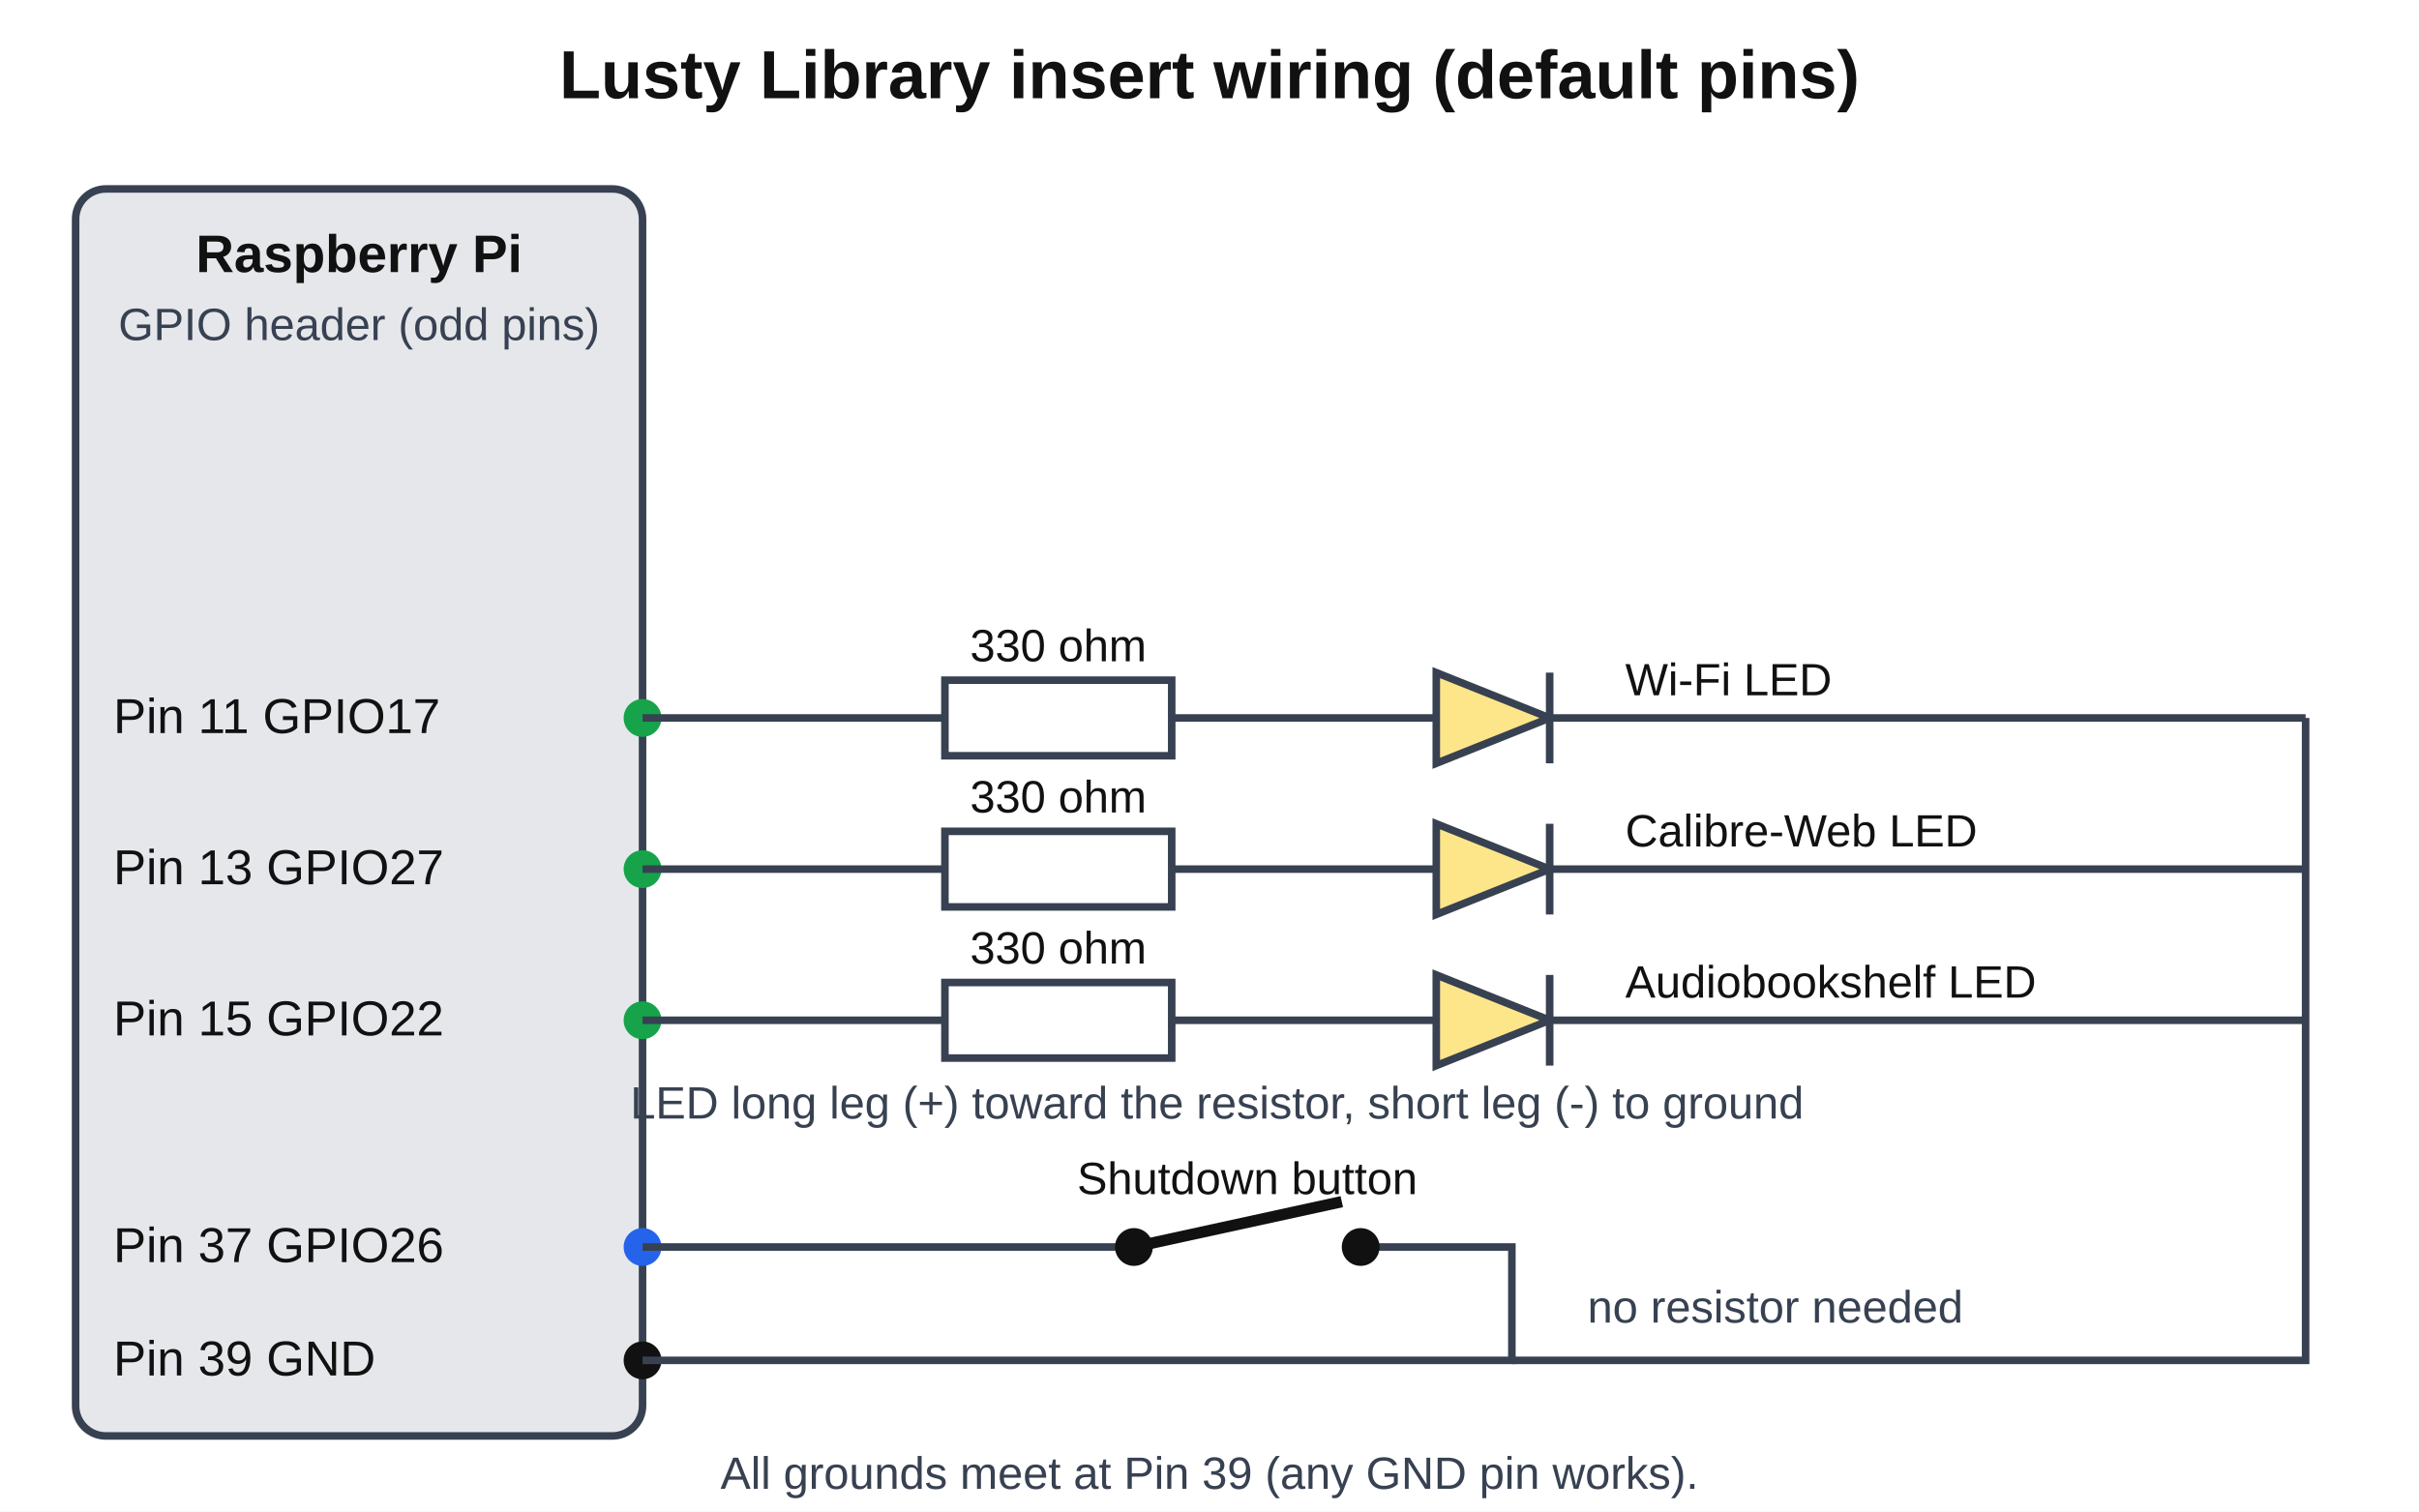
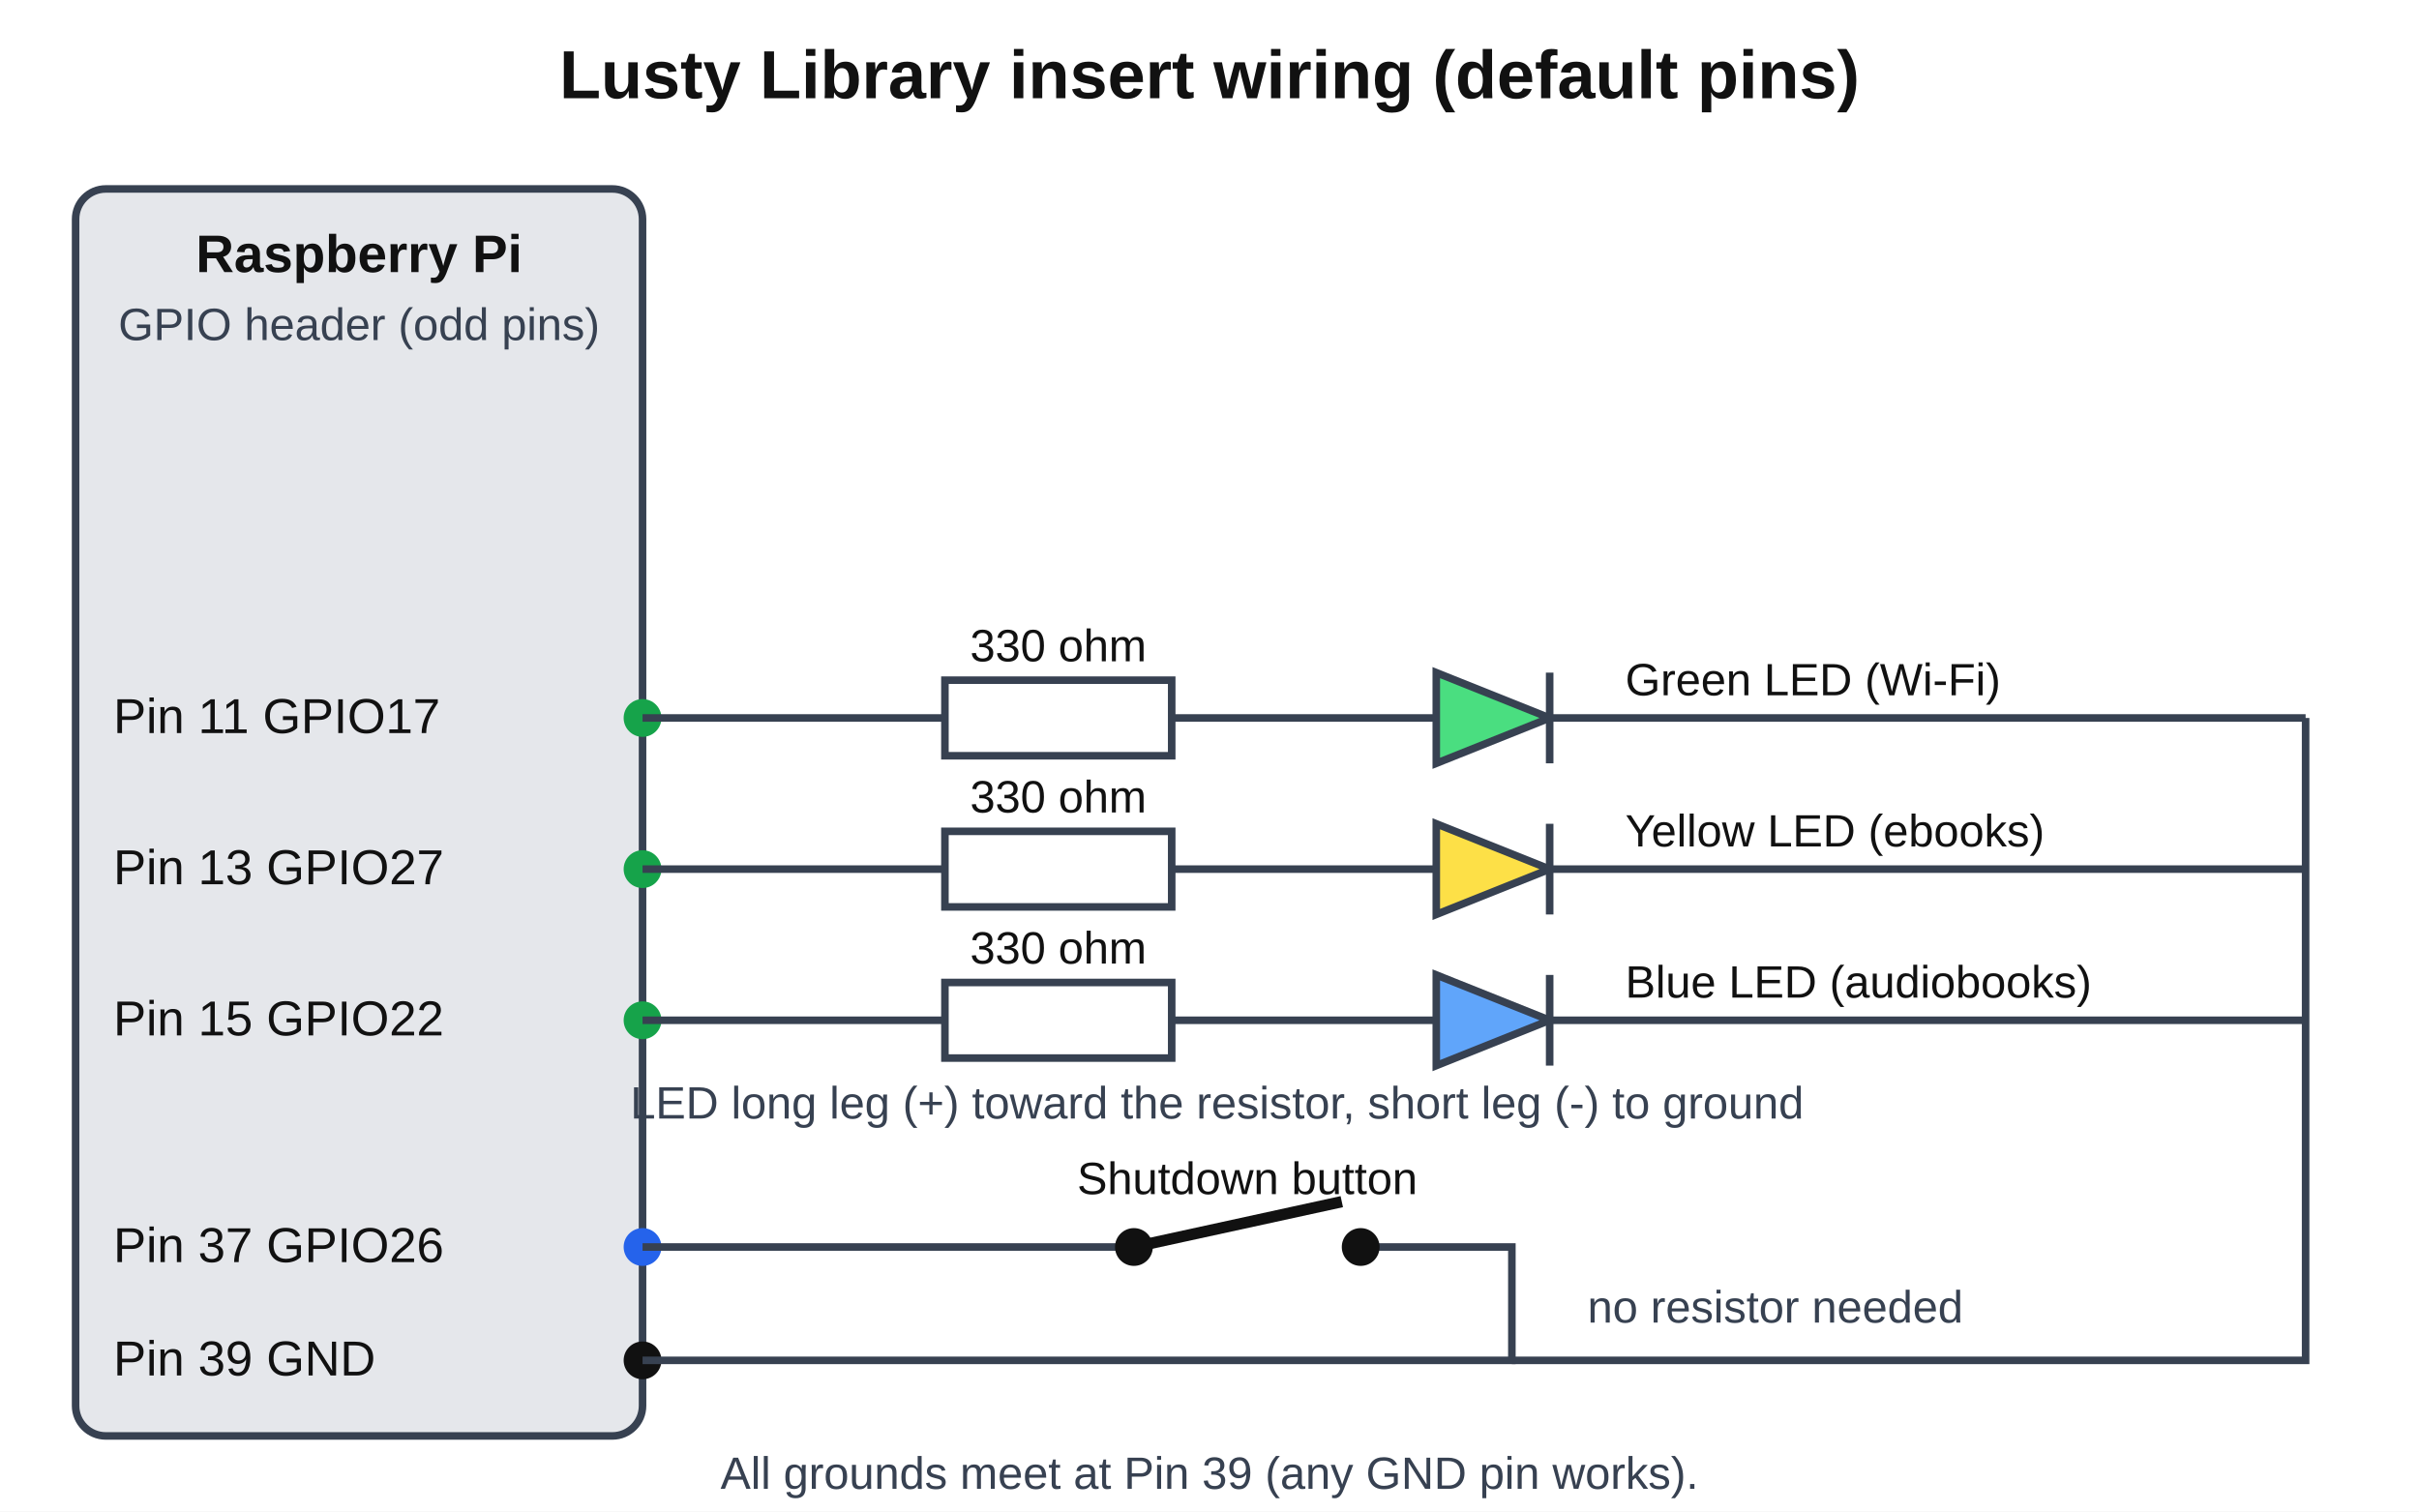
<svg xmlns="http://www.w3.org/2000/svg" viewBox="0 0 640 400" font-family="system-ui,Arial,sans-serif" font-size="14">
  <rect width="640" height="400" fill="#ffffff" />
  <text x="320" y="26" text-anchor="middle" font-size="18" font-weight="700" fill="#111">Lusty Library insert wiring (default pins)</text>
  <rect x="20" y="50" width="150" height="330" rx="8" fill="#e5e7eb" stroke="#374151" stroke-width="2" />
  <text x="95" y="72" text-anchor="middle" font-weight="700" fill="#111">Raspberry Pi</text>
  <text x="95" y="90" text-anchor="middle" font-size="12" fill="#374151">GPIO header (odd pins)</text>
  <g fill="#111" font-size="13">
    <circle cx="170" cy="190" r="5" fill="#16a34a" />
    <text x="30" y="194">Pin 11  GPIO17</text>
    <circle cx="170" cy="230" r="5" fill="#16a34a" />
    <text x="30" y="234">Pin 13  GPIO27</text>
    <circle cx="170" cy="270" r="5" fill="#16a34a" />
    <text x="30" y="274">Pin 15  GPIO22</text>
    <circle cx="170" cy="330" r="5" fill="#2563eb" />
    <text x="30" y="334">Pin 37  GPIO26</text>
    <circle cx="170" cy="360" r="5" fill="#111" />
    <text x="30" y="364">Pin 39  GND</text>
  </g>
  <g stroke="#374151" stroke-width="2" fill="none">
    <path d="M170 190 H250" />
    <path d="M170 230 H250" />
    <path d="M170 270 H250" />
    <rect x="250" y="180" width="60" height="20" fill="#fff" />
    <rect x="250" y="220" width="60" height="20" fill="#fff" />
    <rect x="250" y="260" width="60" height="20" fill="#fff" />
    <path d="M310 190 H380" />
    <path d="M310 230 H380" />
    <path d="M310 270 H380" />
    <path d="M410 190 H610" />
    <path d="M410 230 H610" />
    <path d="M410 270 H610" />
    <path d="M610 190 V360 H400" />
  </g>
  <g fill="#111" font-size="12" text-anchor="middle">
    <text x="280" y="175">330 ohm</text>
    <text x="280" y="215">330 ohm</text>
    <text x="280" y="255">330 ohm</text>
  </g>
-   <g fill="#fde68a" stroke="#374151" stroke-width="2">
-     <polygon points="380,178 380,202 410,190" />
-     <polygon points="380,218 380,242 410,230" />
-     <polygon points="380,258 380,282 410,270" />
+   <g stroke="#374151" stroke-width="2">
+     <polygon fill="#4ade80" points="380,178 380,202 410,190" />
+     <polygon fill="#fde047" points="380,218 380,242 410,230" />
+     <polygon fill="#60a5fa" points="380,258 380,282 410,270" />
  </g>
  <g stroke="#374151" stroke-width="2">
    <path d="M410 178 V202" />
    <path d="M410 218 V242" />
    <path d="M410 258 V282" />
  </g>
  <g fill="#111" font-size="12">
-     <text x="430" y="184">Wi-Fi LED</text>
-     <text x="430" y="224">Calibre-Web LED</text>
-     <text x="430" y="264">Audiobookshelf LED</text>
+     <text x="430" y="184">Green LED (Wi-Fi)</text>
+     <text x="430" y="224">Yellow LED (ebooks)</text>
+     <text x="430" y="264">Blue LED (audiobooks)</text>
  </g>
  <text x="322" y="296" text-anchor="middle" font-size="12" fill="#374151">LED long leg (+) toward the resistor, short leg (-) to ground</text>
  <g stroke="#374151" stroke-width="2" fill="none">
    <path d="M170 330 H300" />
    <path d="M360 330 H400 V360 H170" />
  </g>
  <circle cx="300" cy="330" r="5" fill="#111" />
  <circle cx="360" cy="330" r="5" fill="#111" />
  <path d="M300 330 L355 318" stroke="#111" stroke-width="3" />
  <text x="330" y="316" text-anchor="middle" font-size="12" fill="#111">Shutdown button</text>
  <text x="420" y="350" font-size="12" fill="#374151">no resistor needed</text>
  <text x="320" y="394" text-anchor="middle" font-size="12" fill="#374151">All grounds meet at Pin 39 (any GND pin works).</text>
</svg>
